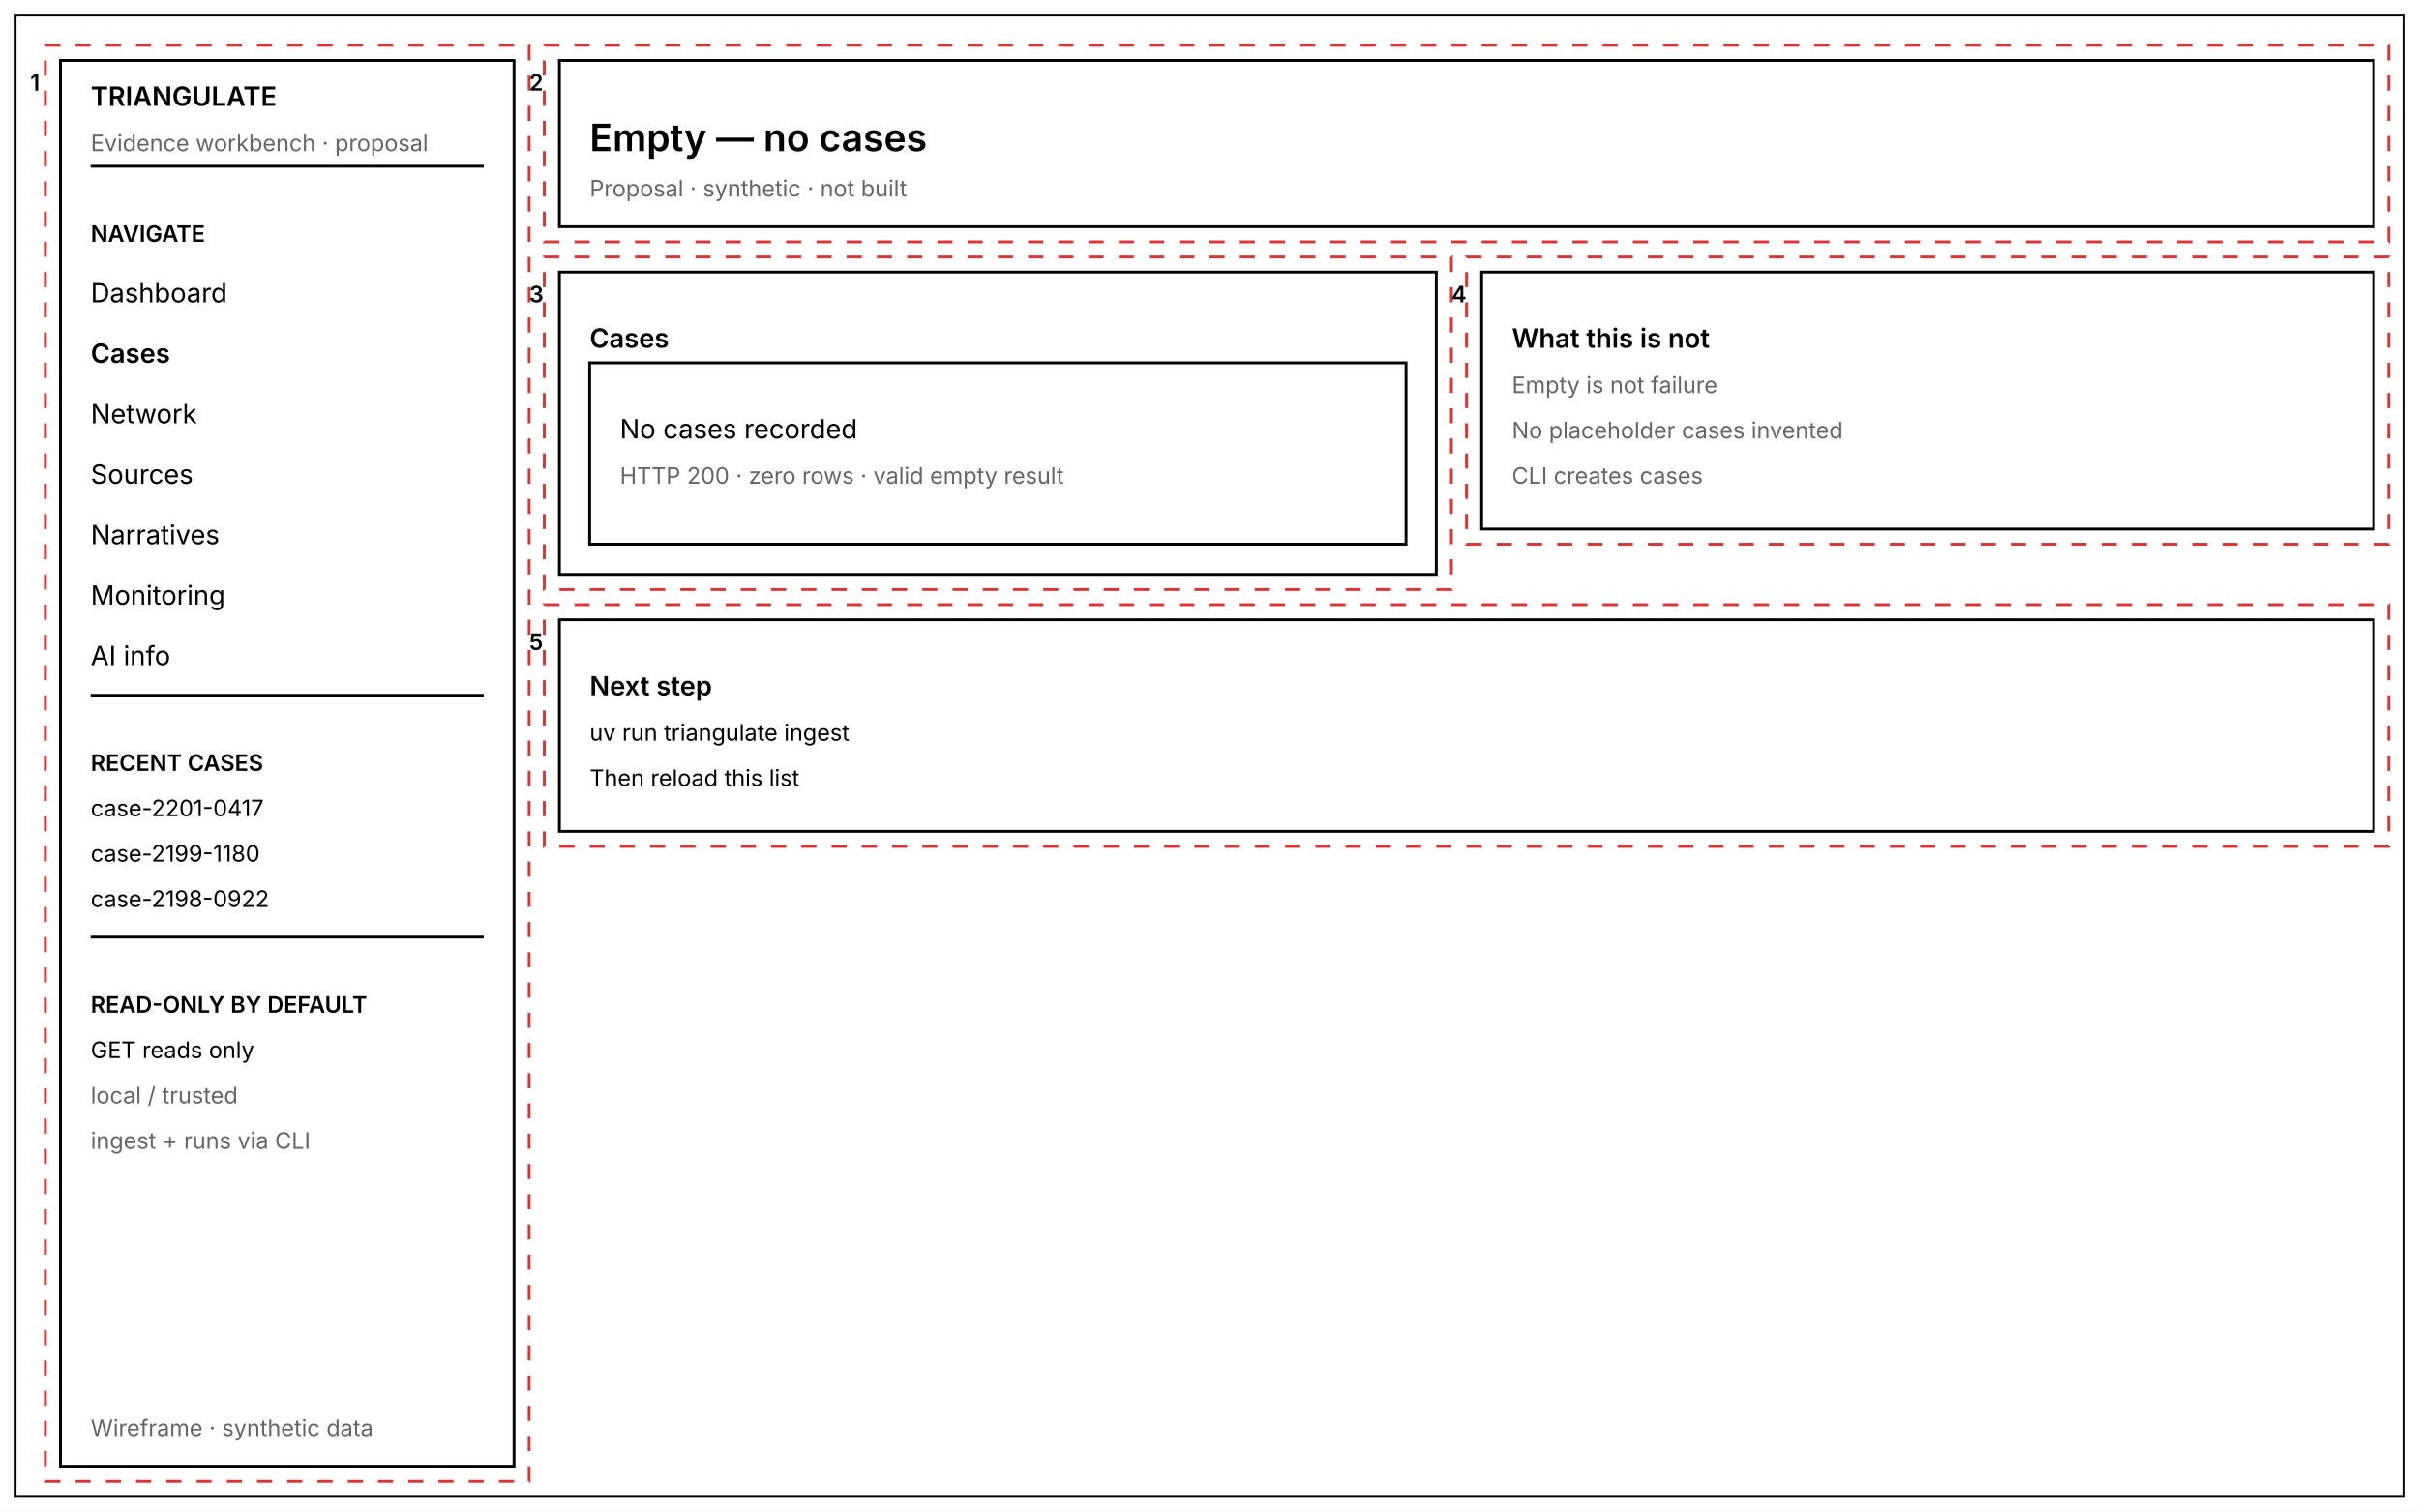
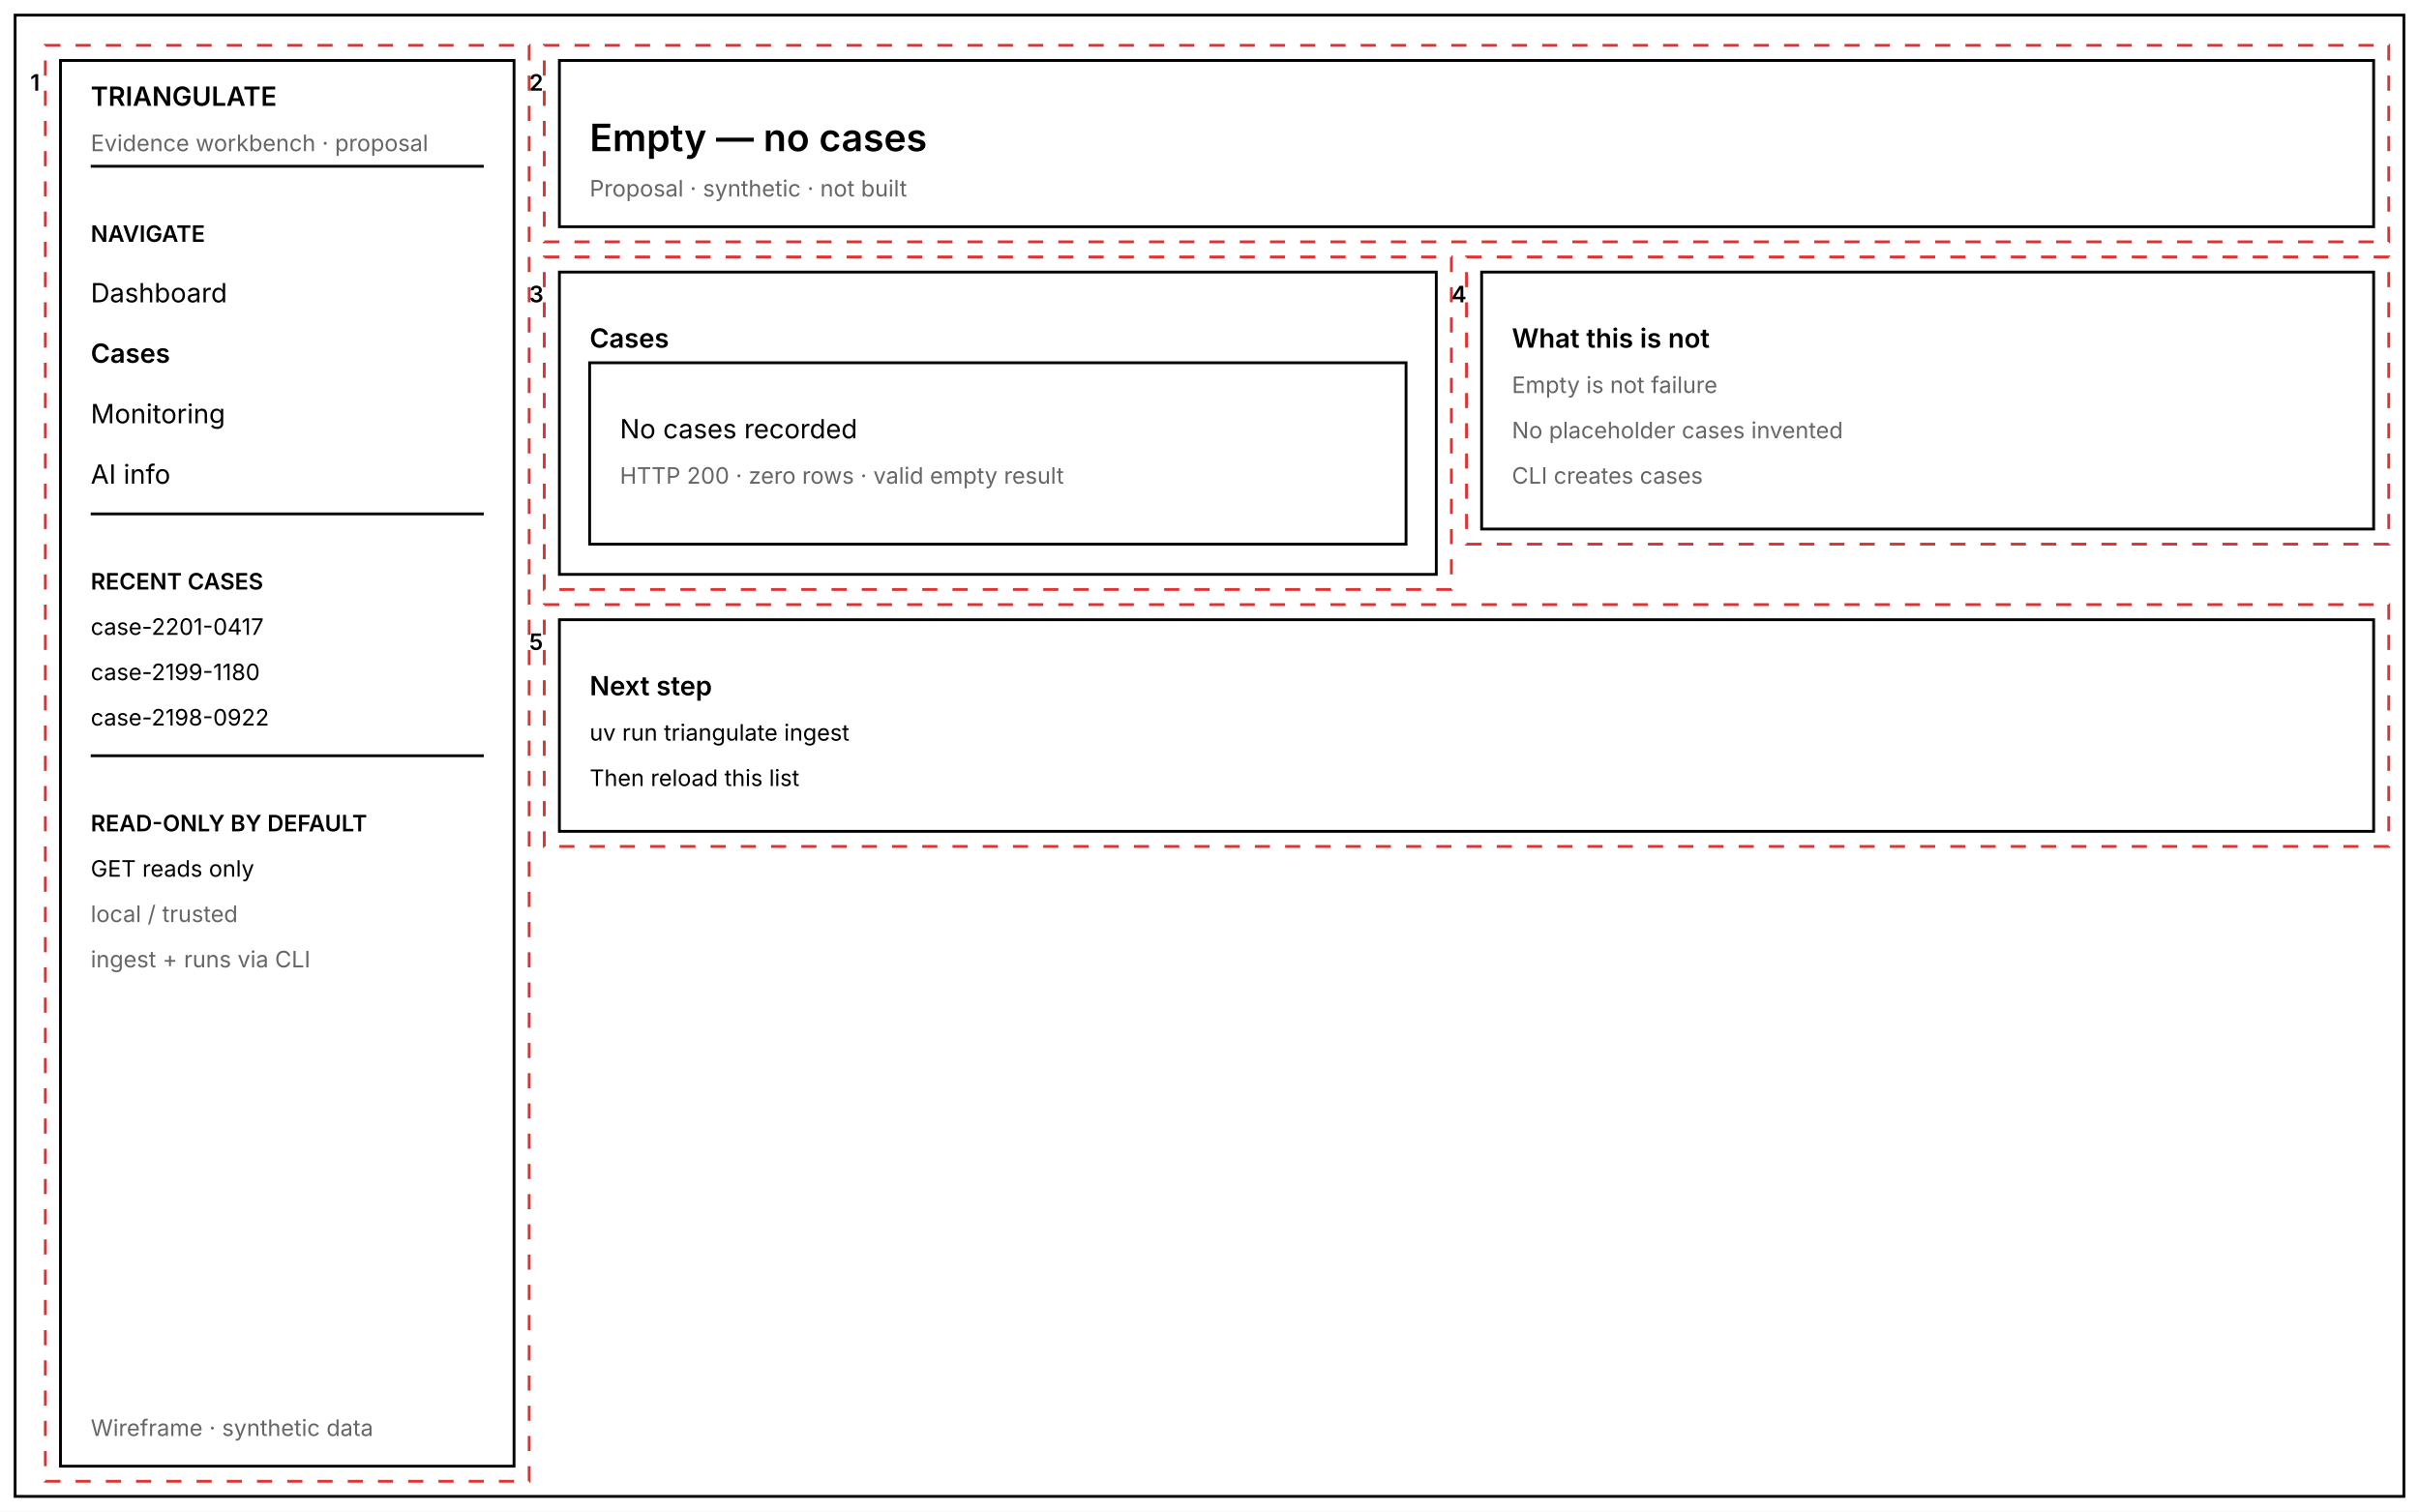
<svg xmlns="http://www.w3.org/2000/svg" width="1280" height="800" viewBox="0 0 1280 800" role="img" aria-labelledby="wf-title wf-desc">
  <g id="ui" font-family="-apple-system, system-ui, sans-serif">
    <rect x="0" y="0" width="1280" height="800" fill="#fff" />
    <rect x="8" y="8" width="1264" height="784" fill="#fff" stroke="#000" stroke-width="1.5" />
    <rect x="32" y="32" width="240" height="744" fill="#fff" stroke="#000" stroke-width="1.5" />
    <text x="48" y="56" font-size="14" fill="#000" font-weight="600">TRIANGULATE</text>
    <text x="48" y="80" font-size="12" fill="#666">Evidence workbench · proposal</text>
    <line x1="48" y1="88" x2="256" y2="88" stroke="#000" stroke-width="1.5" />
    <text x="48" y="128" font-size="12" fill="#000" font-weight="600">NAVIGATE</text>
    <text x="48" y="160" font-size="14" fill="#000">Dashboard</text>
    <text x="48" y="192" font-size="14" fill="#000" font-weight="600">Cases</text>
-     <text x="48" y="224" font-size="14" fill="#000">Network</text>
-     <text x="48" y="256" font-size="14" fill="#000">Sources</text>
-     <text x="48" y="288" font-size="14" fill="#000">Narratives</text>
-     <text x="48" y="320" font-size="14" fill="#000">Monitoring</text>
-     <text x="48" y="352" font-size="14" fill="#000">AI info</text>
-     <line x1="48" y1="368" x2="256" y2="368" stroke="#000" stroke-width="1.5" />
-     <text x="48" y="408" font-size="12" fill="#000" font-weight="600">RECENT CASES</text>
-     <text x="48" y="432" font-size="12" fill="#000">case-2201-0417</text>
-     <text x="48" y="456" font-size="12" fill="#000">case-2199-1180</text>
-     <text x="48" y="480" font-size="12" fill="#000">case-2198-0922</text>
-     <line x1="48" y1="496" x2="256" y2="496" stroke="#000" stroke-width="1.5" />
-     <text x="48" y="536" font-size="12" fill="#000" font-weight="600">READ-ONLY BY DEFAULT</text>
-     <text x="48" y="560" font-size="12" fill="#000">GET reads only</text>
-     <text x="48" y="584" font-size="12" fill="#666">local / trusted</text>
-     <text x="48" y="608" font-size="12" fill="#666">ingest + runs via CLI</text>
+     <text x="48" y="224" font-size="14" fill="#000">Monitoring</text>
+     <text x="48" y="256" font-size="14" fill="#000">AI info</text>
+     <line x1="48" y1="272" x2="256" y2="272" stroke="#000" stroke-width="1.5" />
+     <text x="48" y="312" font-size="12" fill="#000" font-weight="600">RECENT CASES</text>
+     <text x="48" y="336" font-size="12" fill="#000">case-2201-0417</text>
+     <text x="48" y="360" font-size="12" fill="#000">case-2199-1180</text>
+     <text x="48" y="384" font-size="12" fill="#000">case-2198-0922</text>
+     <line x1="48" y1="400" x2="256" y2="400" stroke="#000" stroke-width="1.5" />
+     <text x="48" y="440" font-size="12" fill="#000" font-weight="600">READ-ONLY BY DEFAULT</text>
+     <text x="48" y="464" font-size="12" fill="#000">GET reads only</text>
+     <text x="48" y="488" font-size="12" fill="#666">local / trusted</text>
+     <text x="48" y="512" font-size="12" fill="#666">ingest + runs via CLI</text>
    <text x="48" y="760" font-size="12" fill="#666">Wireframe · synthetic data</text>
    <rect x="296" y="32" width="960" height="88" fill="#fff" stroke="#000" stroke-width="1.5" />
    <text x="312" y="80" font-size="20" fill="#000" font-weight="600">Empty — no cases</text>
    <text x="312" y="104" font-size="12" fill="#666">Proposal · synthetic · not built</text>
    <g data-pane="p1">
      <rect x="296" y="144" width="464" height="160" fill="#fff" stroke="#000" stroke-width="1.5" />
      <text x="312" y="184" font-size="14" fill="#000" font-weight="600">Cases</text>
      <rect x="312" y="192" width="432" height="96" fill="#fff" stroke="#000" stroke-width="1.5" />
      <text x="328" y="232" font-size="14" fill="#000">No cases recorded</text>
      <text x="328" y="256" font-size="12" fill="#666">HTTP 200 · zero rows · valid empty result</text>
    </g>
    <g data-pane="p2">
      <rect x="784" y="144" width="472" height="136" fill="#fff" stroke="#000" stroke-width="1.5" />
      <text x="800" y="184" font-size="14" fill="#000" font-weight="600">What this is not</text>
      <text x="800" y="208" font-size="12" fill="#666">Empty is not failure</text>
      <text x="800" y="232" font-size="12" fill="#666">No placeholder cases invented</text>
      <text x="800" y="256" font-size="12" fill="#666">CLI creates cases</text>
    </g>
    <g data-pane="p3">
      <rect x="296" y="328" width="960" height="112" fill="#fff" stroke="#000" stroke-width="1.5" />
      <text x="312" y="368" font-size="14" fill="#000" font-weight="600">Next step</text>
      <text x="312" y="392" font-size="12" fill="#000">uv run triangulate ingest</text>
      <text x="312" y="416" font-size="12" fill="#000">Then reload this list</text>
    </g>
  </g>
  <g id="annotations" font-family="-apple-system, system-ui, sans-serif">
    <rect data-region="1" x="24" y="24" width="256" height="760" fill="none" stroke="#d33" stroke-width="1.5" stroke-dasharray="8 8" />
    <rect data-region="2" x="288" y="24" width="976" height="104" fill="none" stroke="#d33" stroke-width="1.5" stroke-dasharray="8 8" />
    <rect data-region="3" x="288" y="136" width="480" height="176" fill="none" stroke="#d33" stroke-width="1.5" stroke-dasharray="8 8" />
    <rect data-region="4" x="776" y="136" width="488" height="152" fill="none" stroke="#d33" stroke-width="1.5" stroke-dasharray="8 8" />
    <rect data-region="5" x="288" y="320" width="976" height="128" fill="none" stroke="#d33" stroke-width="1.5" stroke-dasharray="8 8" />
    <text x="16" y="48" font-size="12" font-weight="600" fill="#000">1</text>
    <text x="280" y="48" font-size="12" font-weight="600" fill="#000">2</text>
    <text x="280" y="160" font-size="12" font-weight="600" fill="#000">3</text>
    <text x="768" y="160" font-size="12" font-weight="600" fill="#000">4</text>
    <text x="280" y="344" font-size="12" font-weight="600" fill="#000">5</text>
  </g>
</svg>
